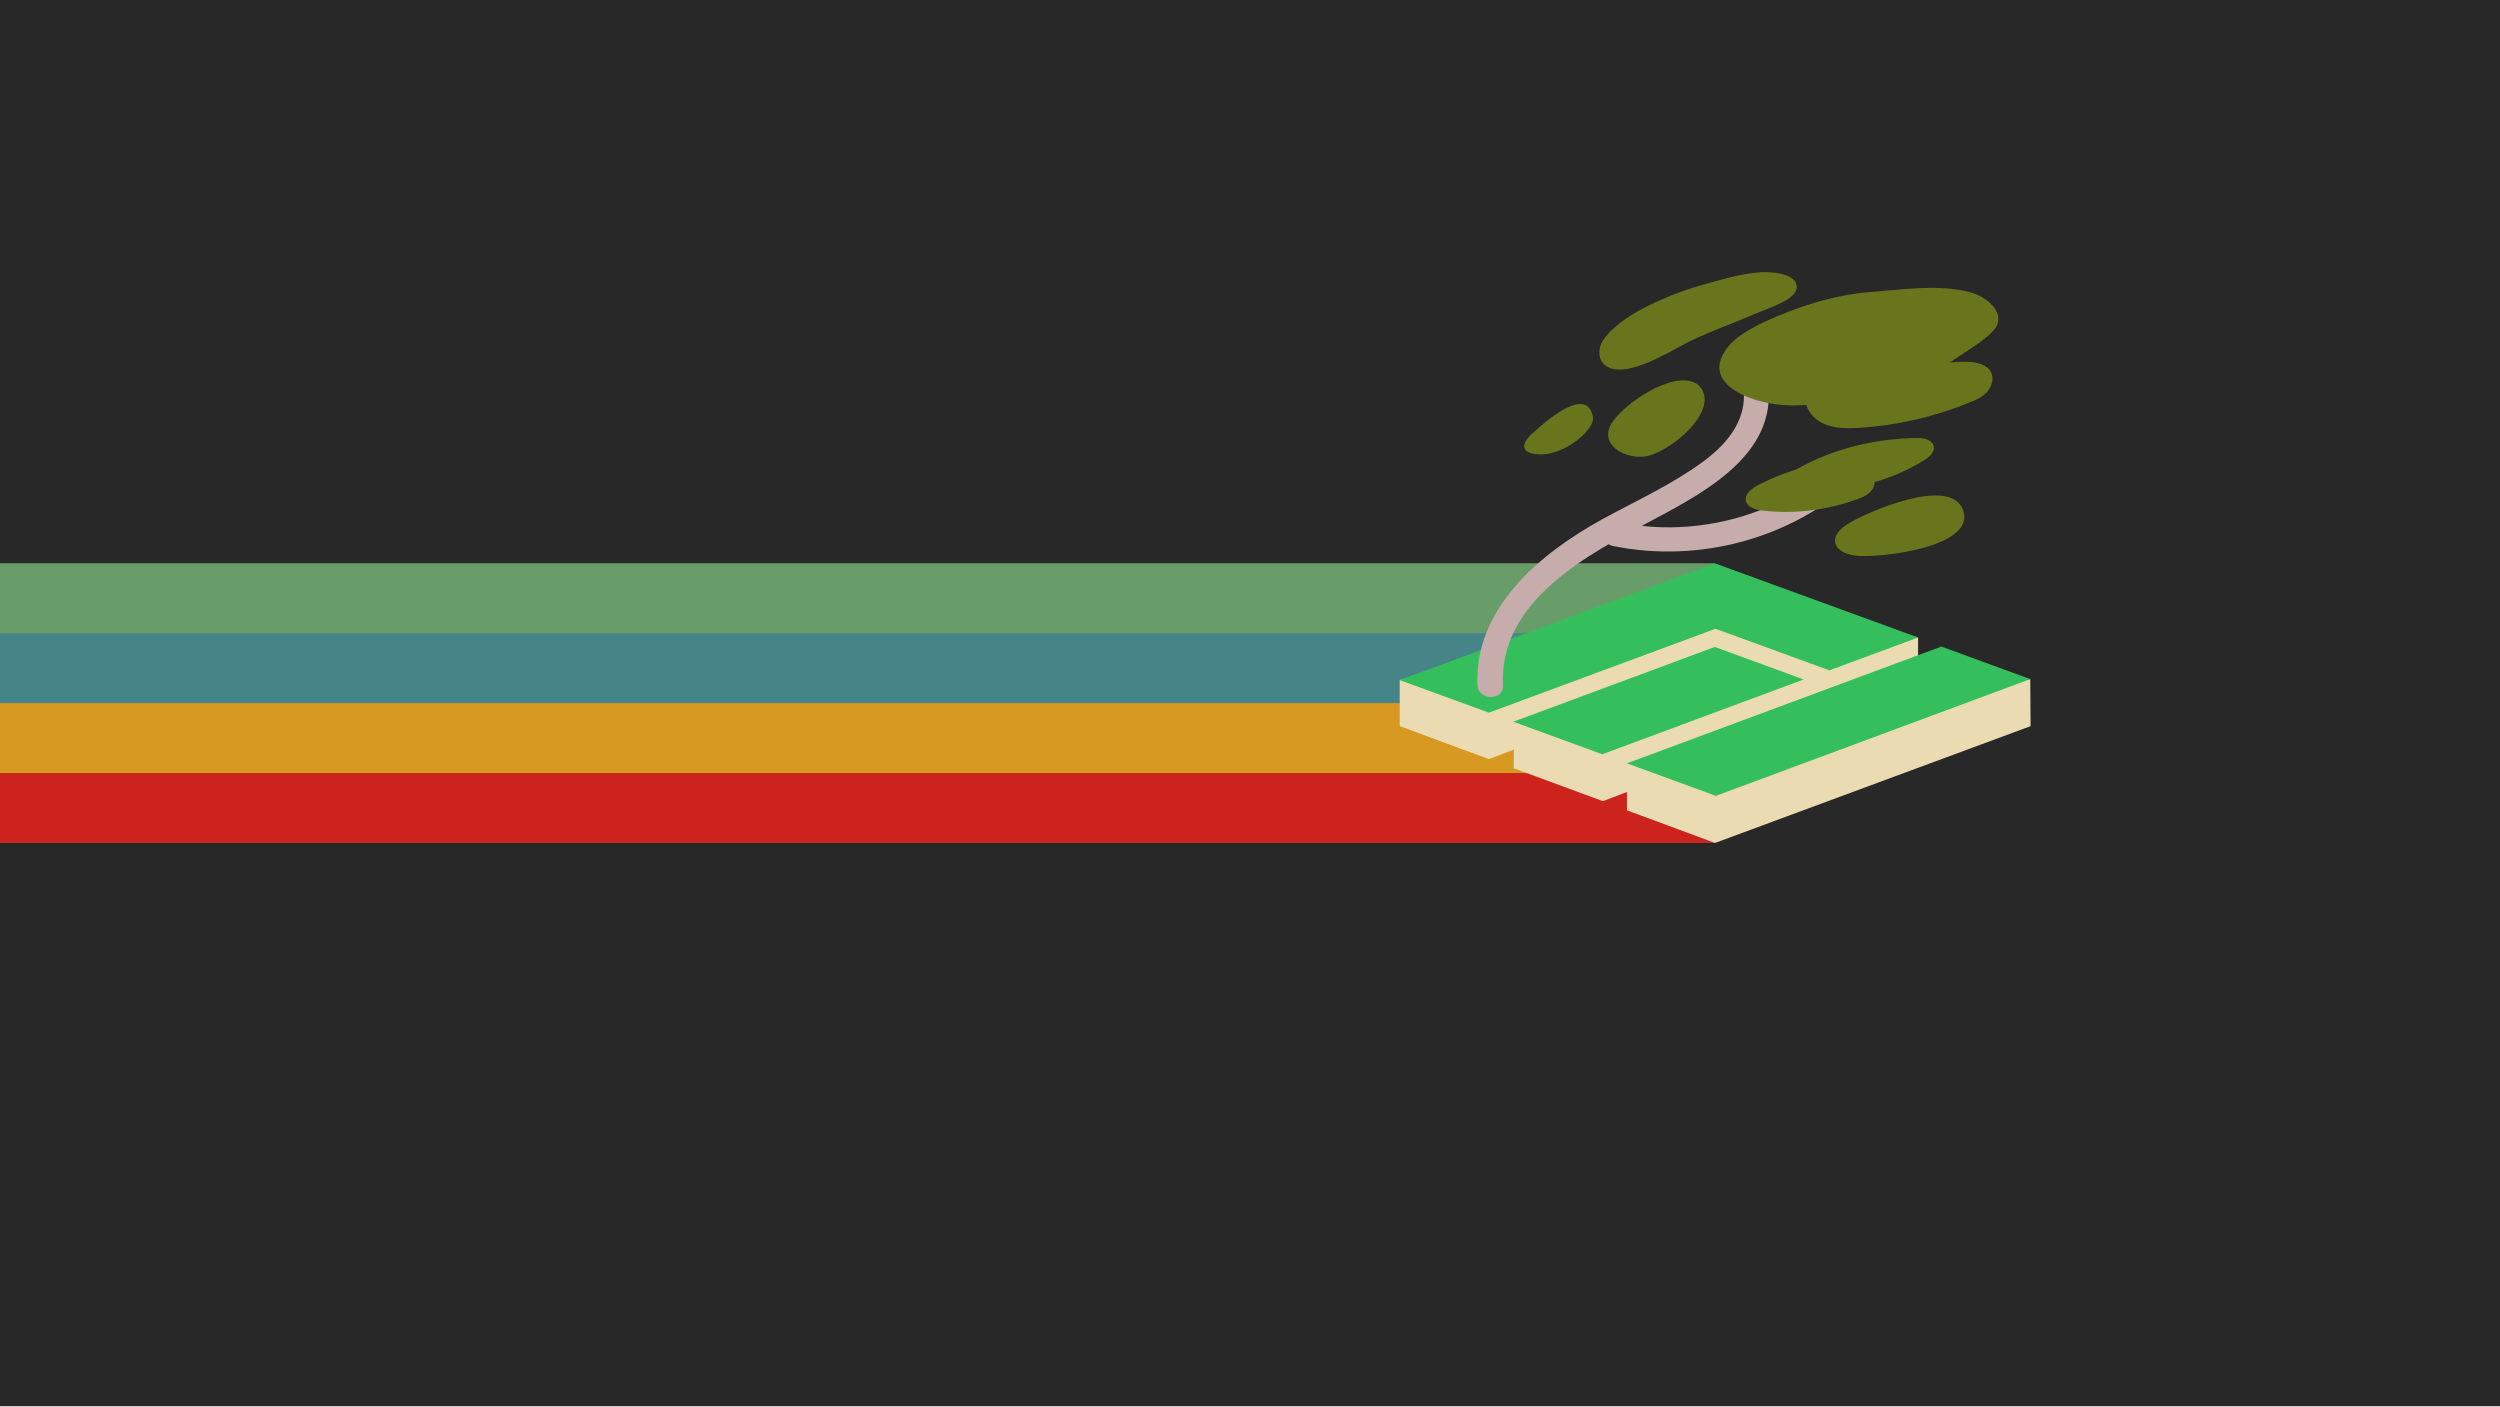
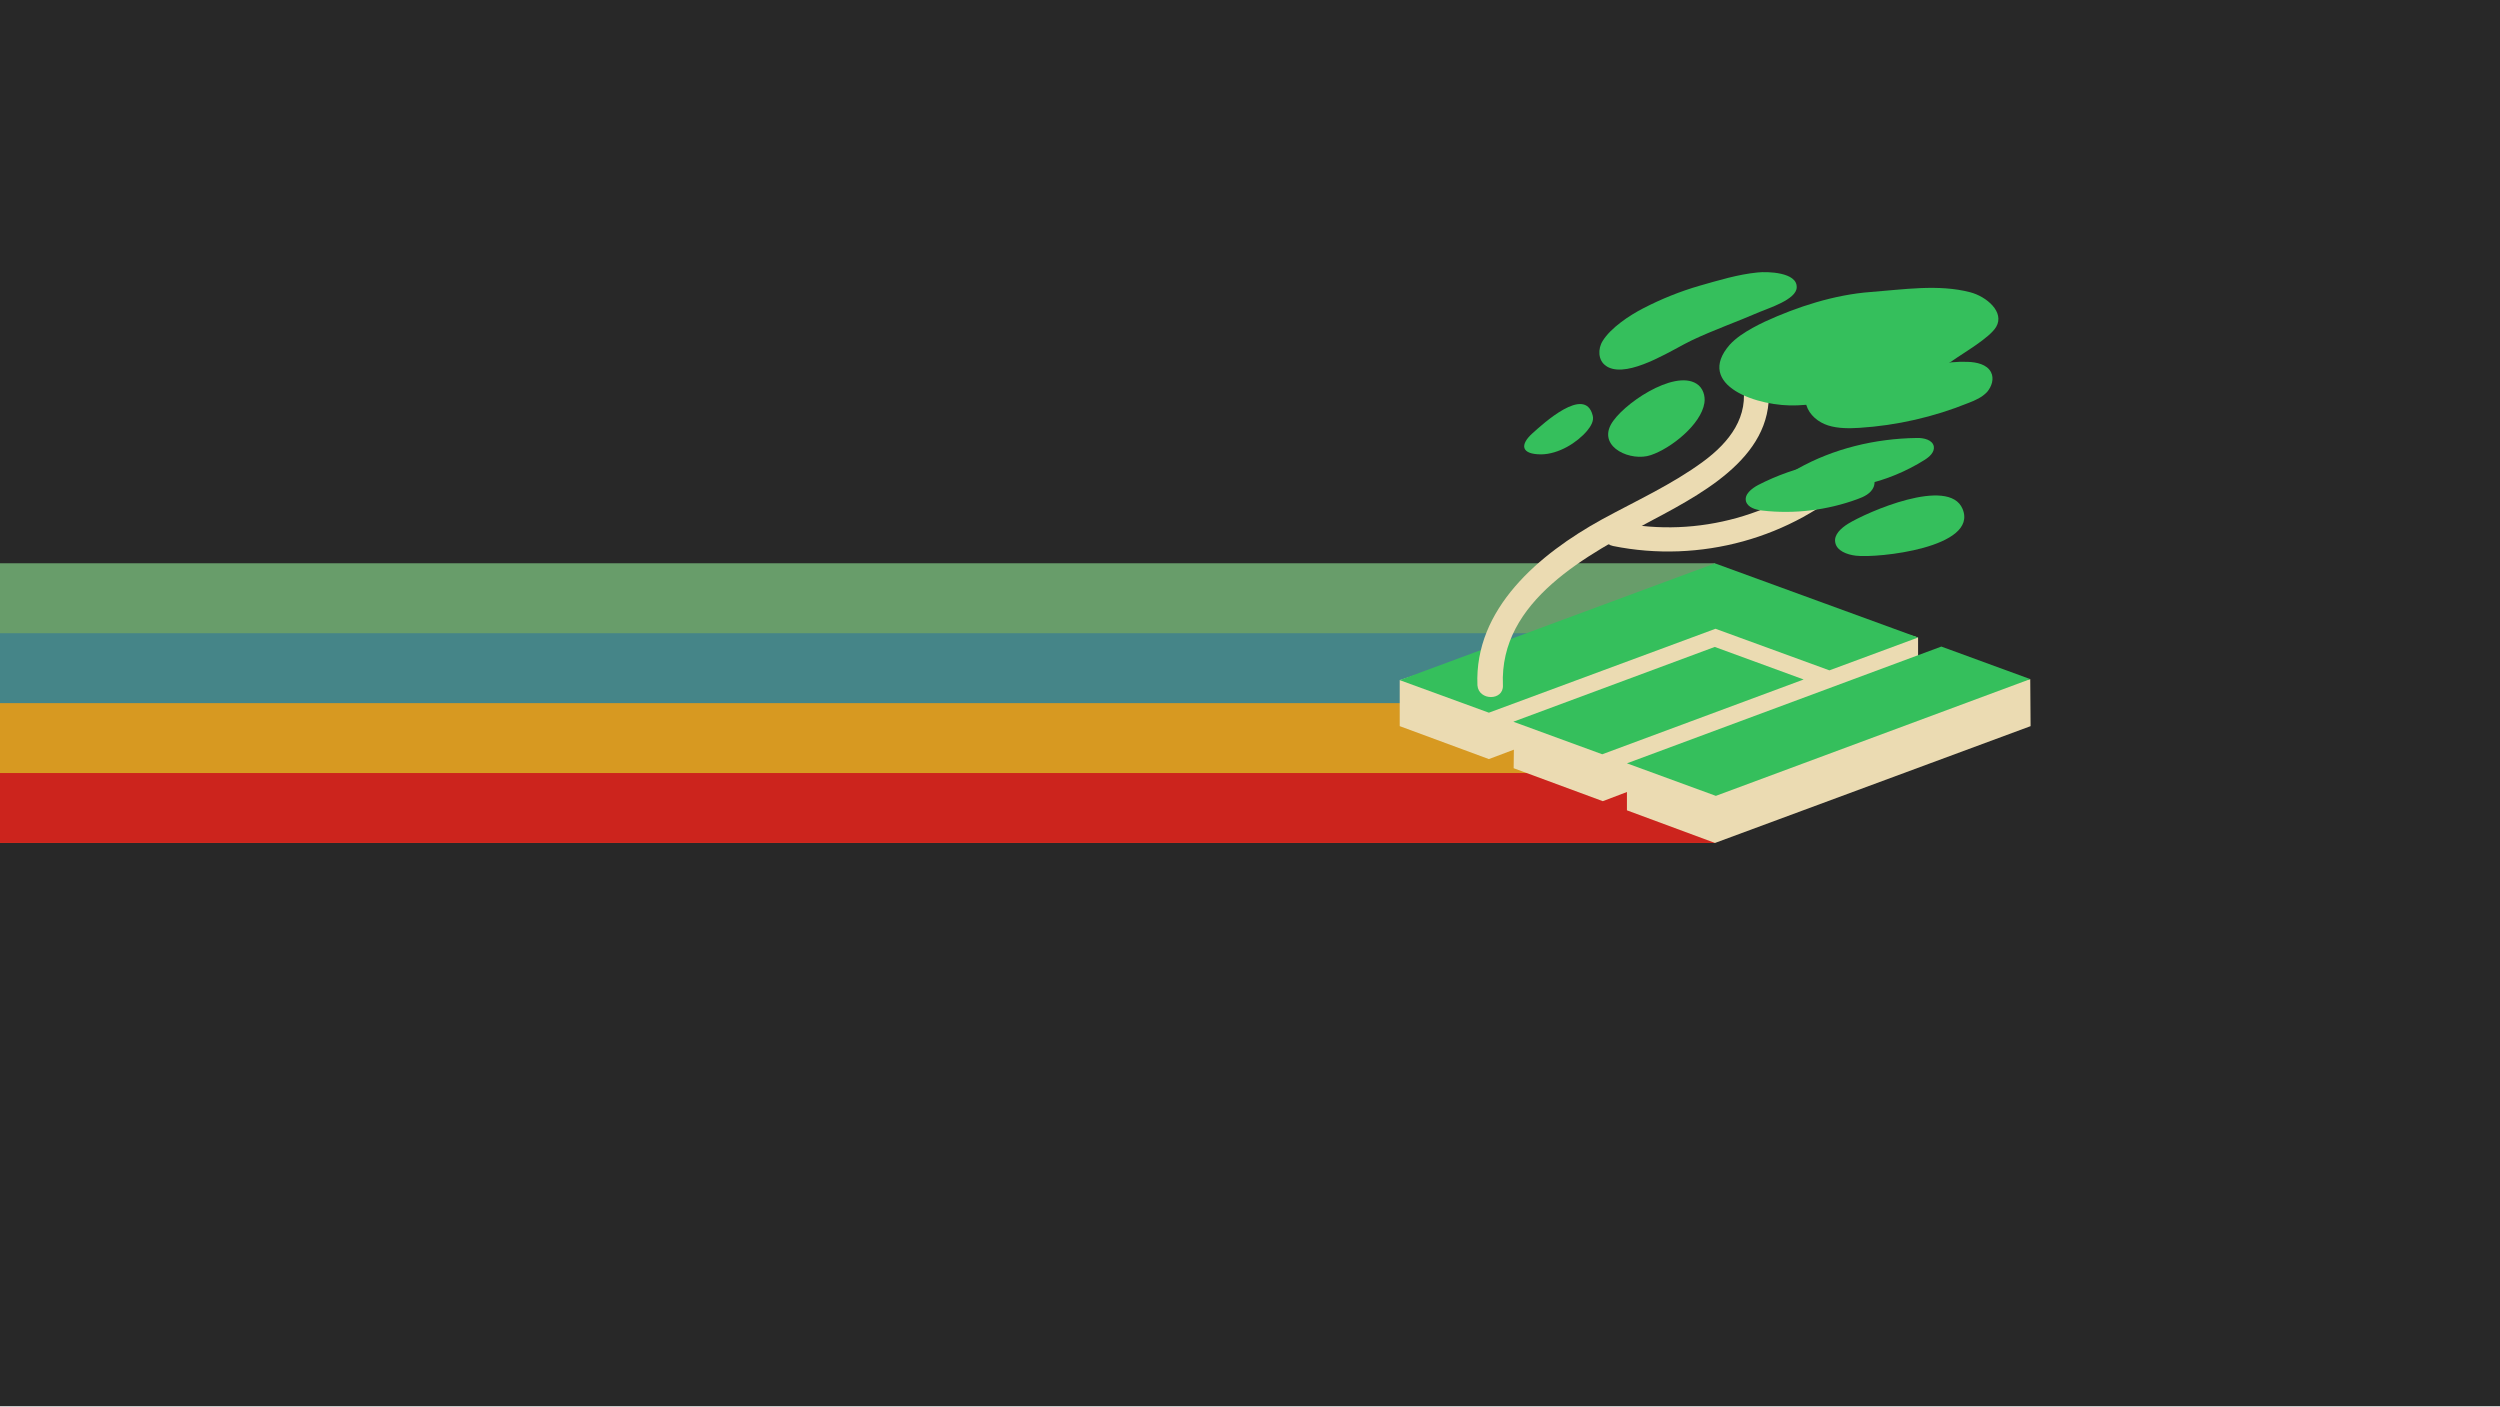
<svg xmlns="http://www.w3.org/2000/svg" id="Layer_1" data-name="Layer 1" viewBox="0 0 1920 1080" version="1.1" width="1920" height="1080">
  <defs id="defs4">
    <style id="style2">.cls-1{fill:#3ddc84;}</style>
  </defs>
  <g id="g902">
    <rect style="fill:#282828;fill-opacity:1;fill-rule:nonzero;stroke-width:104.97;stroke-linecap:round;stroke-linejoin:round;paint-order:stroke markers fill" id="rect835" width="1920" height="1080" x="-7.4218752e-07" y="5.2734376e-06" />
    <path id="rect2943" style="fill:#689d6a;fill-opacity:1;stroke:none;stroke-width:7.122;stroke-linejoin:round;stroke-miterlimit:4;stroke-dasharray:none;stroke-opacity:1;paint-order:stroke markers fill" d="M 0 432.611 L 0 647.387 L 1262.004 647.387 L 1262.125 645.928 C 1266.731 590.859 1286.351 540.351 1317.125 498.578 L 1317.125 432.611 L 0 432.611 z " />
    <path id="rect2945" style="fill:#458588;fill-opacity:1;stroke:none;stroke-width:6.301;stroke-linejoin:round;stroke-miterlimit:4;stroke-dasharray:none;stroke-opacity:1;paint-order:stroke markers fill" d="M 0 486.305 L 0 647.387 L 1317.125 647.387 L 1317.125 486.305 L 0 486.305 z " />
    <path id="path940" style="fill:#d79921;fill-opacity:1;stroke:none;stroke-width:5.145;stroke-linejoin:round;stroke-miterlimit:4;stroke-dasharray:none;stroke-opacity:1;paint-order:stroke markers fill" d="M 0 540 L 0 647.387 L 1317.125 647.387 L 1317.125 540 L 0 540 z " />
    <path id="path949" style="fill:#cc241d;fill-opacity:1;stroke:none;stroke-width:3.686;stroke-linejoin:round;stroke-miterlimit:4;stroke-dasharray:none;stroke-opacity:1;paint-order:stroke markers fill" d="M 0 593.693 L 0 647.387 L 1317.125 647.387 L 1317.125 593.693 L 0 593.693 z " />
    <g id="g203" transform="matrix(1.179426,0,0,1.144281,-1103.895,232.2001)">
      <g id="g179" transform="matrix(3.779528,0,0,3.779528,1847.41,-34.10305)">
        <g id="layer4" style="display:inline" transform="translate(-82.18444,-68.18698)" />
        <g id="layer1" style="display:inline" transform="translate(-82.18444,-68.18698)">
          <g id="g46" transform="translate(0.1701145,-2.335012)">
-             <path style="display:inline;fill:#ebdbb2;fill-opacity:1;stroke:none;stroke-width:0.265px;stroke-linecap:butt;stroke-linejoin:miter;stroke-opacity:1" d="m 101.642,162.273 15.363,5.855 54.315,-21.307 v -7.756 l -34.976,-10.539 -54.33,18.107 -7.96e-4,8.169 15.362,5.851 4.305,-1.675 z" id="path4752" />
-             <path style="display:inline;fill:#ebdbb2;fill-opacity:1;stroke:#000000;stroke-width:0.265px;stroke-linecap:butt;stroke-linejoin:miter;stroke-opacity:0" d="m 121.16,161.405 v 8.347 l 15.173,5.794 54.372,-20.743 -0.06,-8.351 z" id="path3930" transform="translate(1.2083334e-6)" />
+             <g id="g71">
+               <path style="display:inline;fill:#ebdbb2;fill-opacity:1;stroke:none;stroke-width:0.265px;stroke-linecap:butt;stroke-linejoin:miter;stroke-opacity:1" d="m 101.642,162.273 15.363,5.855 54.315,-21.307 v -7.756 l -34.976,-10.539 -54.33,18.107 -7.96e-4,8.169 15.362,5.851 4.305,-1.675 z" id="path4752" />
+               <path style="display:inline;fill:#ebdbb2;fill-opacity:1;stroke:#000000;stroke-width:0.265px;stroke-linecap:butt;stroke-linejoin:miter;stroke-opacity:0" d="m 121.16,161.405 v 8.347 l 15.173,5.794 54.372,-20.743 -0.06,-8.351 z" id="path3930" transform="translate(1.2083334e-6)" />
+             </g>
            <g transform="matrix(0.2153072,-7.7205399e-7,0.00729584,0.1589211,91.2885,177.5318)" id="layer0">
              <g transform="matrix(3.883929,2.020648,-4,2.038505,219.5179,-324.8933)" id="logo">
                <path style="opacity:1;fill:#35bf5c;fill-opacity:1;stroke:none;stroke-width:3.004;stroke-miterlimit:4;stroke-dasharray:none;stroke-opacity:1" d="M 0.089,-0.089 0,64 l 18.025,-0.025 0.064,-46.064 23.032,-0.032 0.025,-18.025 z" id="rect4138" />
                <path style="opacity:1;fill:#35bf5c;fill-opacity:1;stroke:none;stroke-width:3;stroke-miterlimit:4;stroke-dasharray:none;stroke-opacity:1" d="m 23,23 2e-6,41 H 41 V 23 Z" id="rect4140" />
                <path style="opacity:1;fill:#35bf5c;fill-opacity:1;stroke:none;stroke-width:3;stroke-miterlimit:4;stroke-dasharray:none;stroke-opacity:1" d="M 46,1e-6 V 64 H 64 V 1e-6 Z" id="rect4142" />
              </g>
            </g>
            <g id="g3802" transform="matrix(0.2645833,0,0,0.2645833,-338.4352,74.21009)">
-               <path id="path3765" d="m 1656.3,277.2 c -2.5,-57 55.2,-87.7 97.8,-111.1 37.2,-20.3 83.7,-46.8 74.1,-96.4 -2,-10.3 -17.8,-6 -15.8,4.4 4.4,22.7 -8.5,39.9 -25.8,53 -20.3,15.4 -43.7,26.3 -65.9,38.8 -40.8,23.2 -83.1,59.9 -81,111.3 0.8,10.5 17.1,10.5 16.6,0 z" style="fill:#c6adac" />
-               <path id="path3767" d="m 1728,183.7 c 56.6,11.8 116.4,-5.1 158.3,-45 7.6,-7.3 -4,-18.9 -11.6,-11.6 -37.4,35.8 -91.7,51.4 -142.3,40.8 -10.4,-2 -14.8,13.6 -4.4,15.8 z" style="fill:#c6adac" />
-               <path id="path3769" d="m 1727.8,64.8 c 14.9,3.6 40.1,-13.6 51.4,-19.1 14.5,-7.1 29.6,-12.5 44.3,-19.1 5.6,-2.5 24,-8.3 24.1,-16.5 0.4,-10.2 -19.1,-10.7 -25.4,-10 -12.9,1.3 -25.4,5.3 -37.8,8.9 -12.7,3.8 -25,8.9 -36.8,15.2 -8.9,4.7 -21.1,13.1 -26.3,21.8 -3.3,5.3 -3.1,13.1 2,16.7 1.2,1 2.9,1.7 4.5,2.1 z" style="fill:#68751c" />
-               <path id="path3771" d="m 1819.1,37.2 c 2.5,-1.5 5.1,-2.7 7.6,-4 21.1,-10 45.4,-18.2 69.3,-20 20.9,-1.6 43.9,-5.4 64.6,0.2 10.7,2.9 22.5,13.3 16.9,23.2 -4.2,7.4 -21.2,17.4 -28.7,22.9 -27.4,19.4 -65.7,28 -100.7,29.8 -25.4,1.3 -67.3,-13.3 -44.1,-40.7 4,-4.5 9.3,-8.1 15.1,-11.4 z" style="fill:#68751c" />
-               <path id="path3773" d="m 1958.9,60.1 c 5.8,0.2 12.5,1.6 15.2,6.9 2.2,4.4 0.5,9.6 -2.5,13.3 -3.3,3.6 -7.6,5.6 -12.2,7.4 -22.5,9.4 -46.6,15.1 -71,16.7 -6.7,0.4 -13.8,0.5 -20.3,-1.6 -6.5,-2.1 -12.3,-7.1 -14.2,-13.6 -4,-15.1 29,-20 37.9,-21.6 8.9,-1.6 17.8,-2.7 26.7,-3.1 13.5,-1 26.6,-5 40.4,-4.4 z" style="fill:#68751c" />
-               <path id="path3775" d="m 1955.6,158.8 c -8.9,-22 -62.4,2.2 -74.6,10 -4.5,2.9 -9.3,7.3 -8.3,12.5 0.9,5.6 7.6,8.2 13.4,8.9 14.1,1.8 80,-5.4 69.5,-31.4 z" style="fill:#68751c" />
-               <path id="path3777" d="m 1787.5,87.7 c -2.2,14.5 -21.8,30.5 -34.9,35 -12.7,4.5 -33.9,-4.9 -26.1,-20.3 6.9,-13.4 41,-37.4 55.9,-27.6 4.2,2.7 5.8,8.2 5.1,12.9 z" style="fill:#68751c" />
-               <path id="path3779" d="m 1825.1,159.9 c 20.9,2.5 42.3,-0.2 61.9,-7.6 4.4,-1.6 8.9,-3.8 10.7,-8.2 1.3,-3.3 0.4,-7.3 -2.2,-9.6 -2.5,-2.4 -6.5,-3.1 -9.6,-1.6 -5.8,-6.4 -16,-5.8 -24.5,-4.2 -13.4,2.7 -26.7,7.6 -38.8,14 -4.4,2.4 -9.3,6.4 -8,11.1 1.2,4.1 6.3,5.6 10.5,6.1 z" style="fill:#68751c" />
-               <path id="path3781" d="m 1849.4,143 c 27.6,6.2 57.9,-1.8 81.5,-17.1 3.1,-2 6.5,-5.1 6,-8.9 -0.7,-4.5 -6.5,-6 -11.3,-5.8 -26.9,0.4 -54.1,7.1 -77.5,20.7 -2.7,1.5 -5.6,4 -4.9,6.9 0.8,2.6 3.7,3.7 6.2,4.2 z" style="fill:#68751c" />
-               <path id="path3783" d="m 1711.1,106.4 c 2.5,-3.1 4.7,-6.9 3.6,-10.5 -5.1,-20.1 -32.5,6 -39,12 -8.3,7.6 -8,14.3 5.6,14.3 11.3,-0.2 23.1,-7.7 29.8,-15.8 z" style="fill:#68751c" />
+               <g id="g67" style="fill:#ebdbb2;fill-opacity:1">
+                 <path id="path3765" d="m 1656.3,277.2 c -2.5,-57 55.2,-87.7 97.8,-111.1 37.2,-20.3 83.7,-46.8 74.1,-96.4 -2,-10.3 -17.8,-6 -15.8,4.4 4.4,22.7 -8.5,39.9 -25.8,53 -20.3,15.4 -43.7,26.3 -65.9,38.8 -40.8,23.2 -83.1,59.9 -81,111.3 0.8,10.5 17.1,10.5 16.6,0 z" style="fill:#ebdbb2;fill-opacity:1" />
+                 <path id="path3767" d="m 1728,183.7 c 56.6,11.8 116.4,-5.1 158.3,-45 7.6,-7.3 -4,-18.9 -11.6,-11.6 -37.4,35.8 -91.7,51.4 -142.3,40.8 -10.4,-2 -14.8,13.6 -4.4,15.8 z" style="fill:#ebdbb2;fill-opacity:1" />
+               </g>
+               <g id="g63" style="fill:#35bf5c;fill-opacity:1">
+                 <path id="path3773" d="m 1958.9,60.1 c 5.8,0.2 12.5,1.6 15.2,6.9 2.2,4.4 0.5,9.6 -2.5,13.3 -3.3,3.6 -7.6,5.6 -12.2,7.4 -22.5,9.4 -46.6,15.1 -71,16.7 -6.7,0.4 -13.8,0.5 -20.3,-1.6 -6.5,-2.1 -12.3,-7.1 -14.2,-13.6 -4,-15.1 29,-20 37.9,-21.6 8.9,-1.6 17.8,-2.7 26.7,-3.1 13.5,-1 26.6,-5 40.4,-4.4 z" style="fill:#35bf5c;fill-opacity:1" />
+                 <g id="g52" style="fill:#35bf5c;fill-opacity:1">
+                   <path id="path3769" d="m 1727.8,64.8 c 14.9,3.6 40.1,-13.6 51.4,-19.1 14.5,-7.1 29.6,-12.5 44.3,-19.1 5.6,-2.5 24,-8.3 24.1,-16.5 0.4,-10.2 -19.1,-10.7 -25.4,-10 -12.9,1.3 -25.4,5.3 -37.8,8.9 -12.7,3.8 -25,8.9 -36.8,15.2 -8.9,4.7 -21.1,13.1 -26.3,21.8 -3.3,5.3 -3.1,13.1 2,16.7 1.2,1 2.9,1.7 4.5,2.1 z" style="fill:#35bf5c;fill-opacity:1" />
+                   <path id="path3771" d="m 1819.1,37.2 c 2.5,-1.5 5.1,-2.7 7.6,-4 21.1,-10 45.4,-18.2 69.3,-20 20.9,-1.6 43.9,-5.4 64.6,0.2 10.7,2.9 22.5,13.3 16.9,23.2 -4.2,7.4 -21.2,17.4 -28.7,22.9 -27.4,19.4 -65.7,28 -100.7,29.8 -25.4,1.3 -67.3,-13.3 -44.1,-40.7 4,-4.5 9.3,-8.1 15.1,-11.4 z" style="fill:#35bf5c;fill-opacity:1" />
+                   <path id="path3775" d="m 1955.6,158.8 c -8.9,-22 -62.4,2.2 -74.6,10 -4.5,2.9 -9.3,7.3 -8.3,12.5 0.9,5.6 7.6,8.2 13.4,8.9 14.1,1.8 80,-5.4 69.5,-31.4 z" style="fill:#35bf5c;fill-opacity:1" />
+                   <path id="path3777" d="m 1787.5,87.7 c -2.2,14.5 -21.8,30.5 -34.9,35 -12.7,4.5 -33.9,-4.9 -26.1,-20.3 6.9,-13.4 41,-37.4 55.9,-27.6 4.2,2.7 5.8,8.2 5.1,12.9 z" style="fill:#35bf5c;fill-opacity:1" />
+                   <path id="path3779" d="m 1825.1,159.9 c 20.9,2.5 42.3,-0.2 61.9,-7.6 4.4,-1.6 8.9,-3.8 10.7,-8.2 1.3,-3.3 0.4,-7.3 -2.2,-9.6 -2.5,-2.4 -6.5,-3.1 -9.6,-1.6 -5.8,-6.4 -16,-5.8 -24.5,-4.2 -13.4,2.7 -26.7,7.6 -38.8,14 -4.4,2.4 -9.3,6.4 -8,11.1 1.2,4.1 6.3,5.6 10.5,6.1 z" style="fill:#35bf5c;fill-opacity:1" />
+                   <path id="path3781" d="m 1849.4,143 c 27.6,6.2 57.9,-1.8 81.5,-17.1 3.1,-2 6.5,-5.1 6,-8.9 -0.7,-4.5 -6.5,-6 -11.3,-5.8 -26.9,0.4 -54.1,7.1 -77.5,20.7 -2.7,1.5 -5.6,4 -4.9,6.9 0.8,2.6 3.7,3.7 6.2,4.2 z" style="fill:#35bf5c;fill-opacity:1" />
+                   <path id="path3783" d="m 1711.1,106.4 c 2.5,-3.1 4.7,-6.9 3.6,-10.5 -5.1,-20.1 -32.5,6 -39,12 -8.3,7.6 -8,14.3 5.6,14.3 11.3,-0.2 23.1,-7.7 29.8,-15.8 z" style="fill:#35bf5c;fill-opacity:1" />
+                 </g>
+               </g>
            </g>
          </g>
        </g>
      </g>
    </g>
  </g>
</svg>
